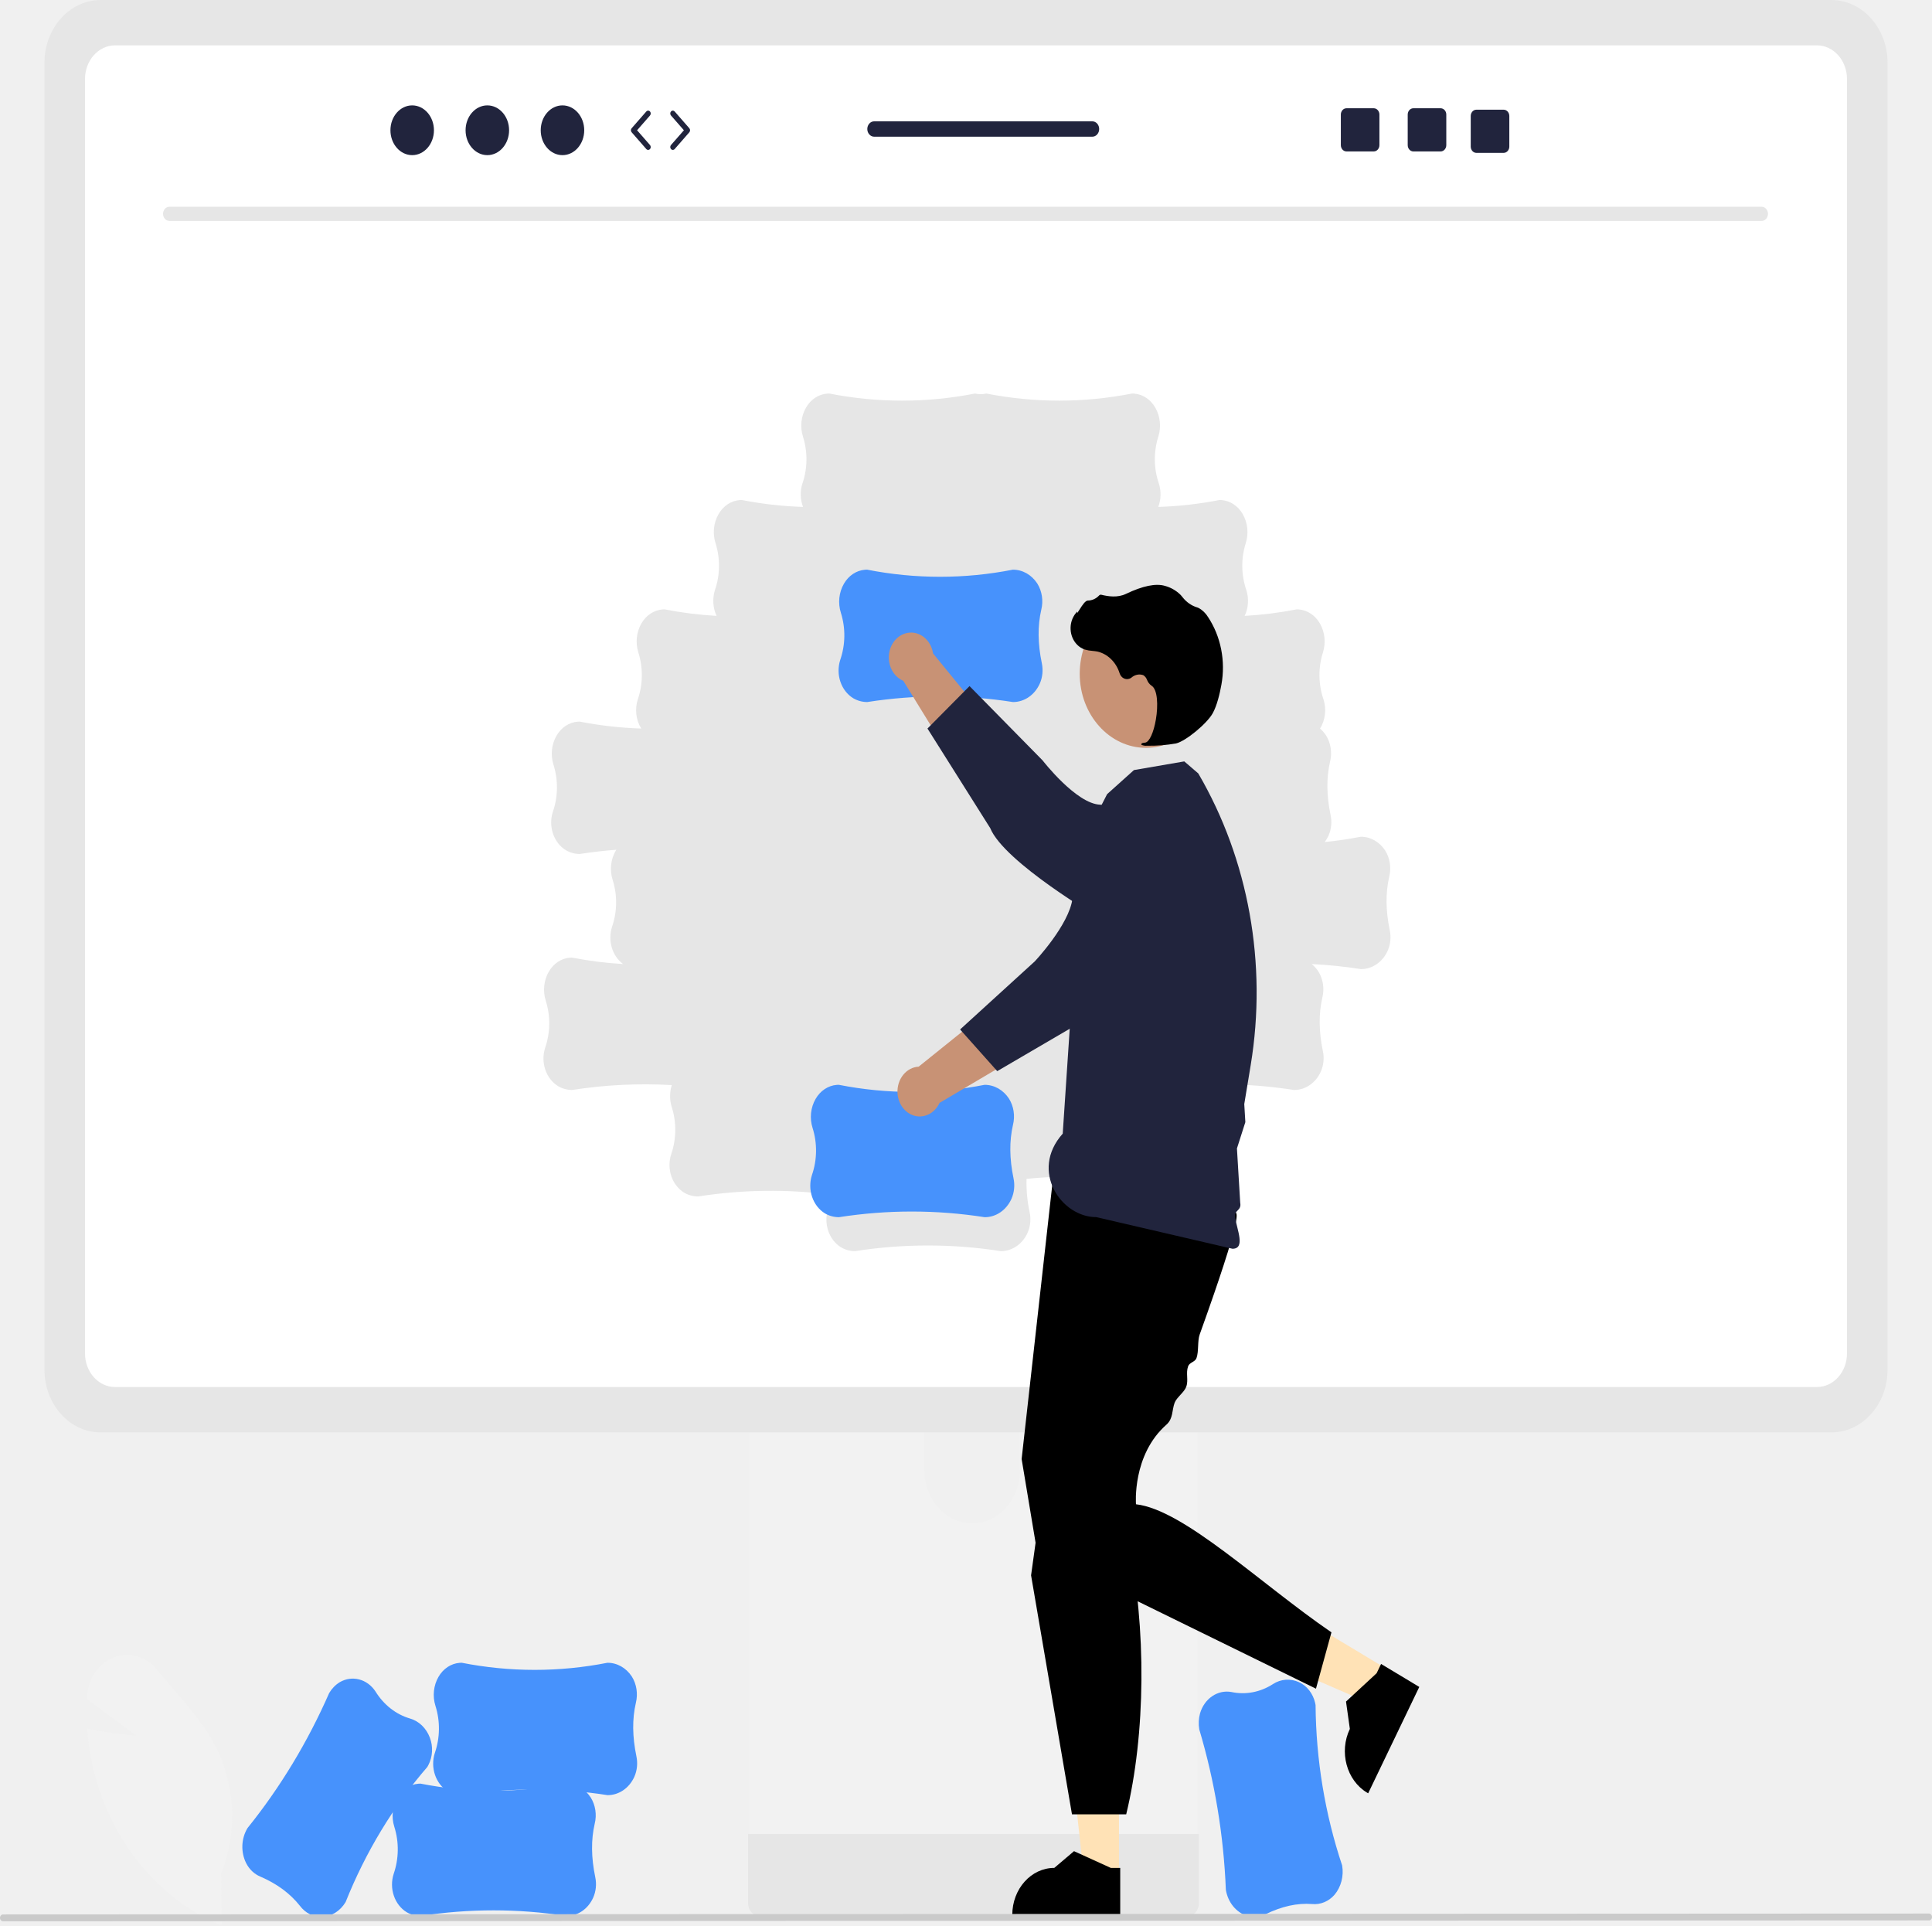
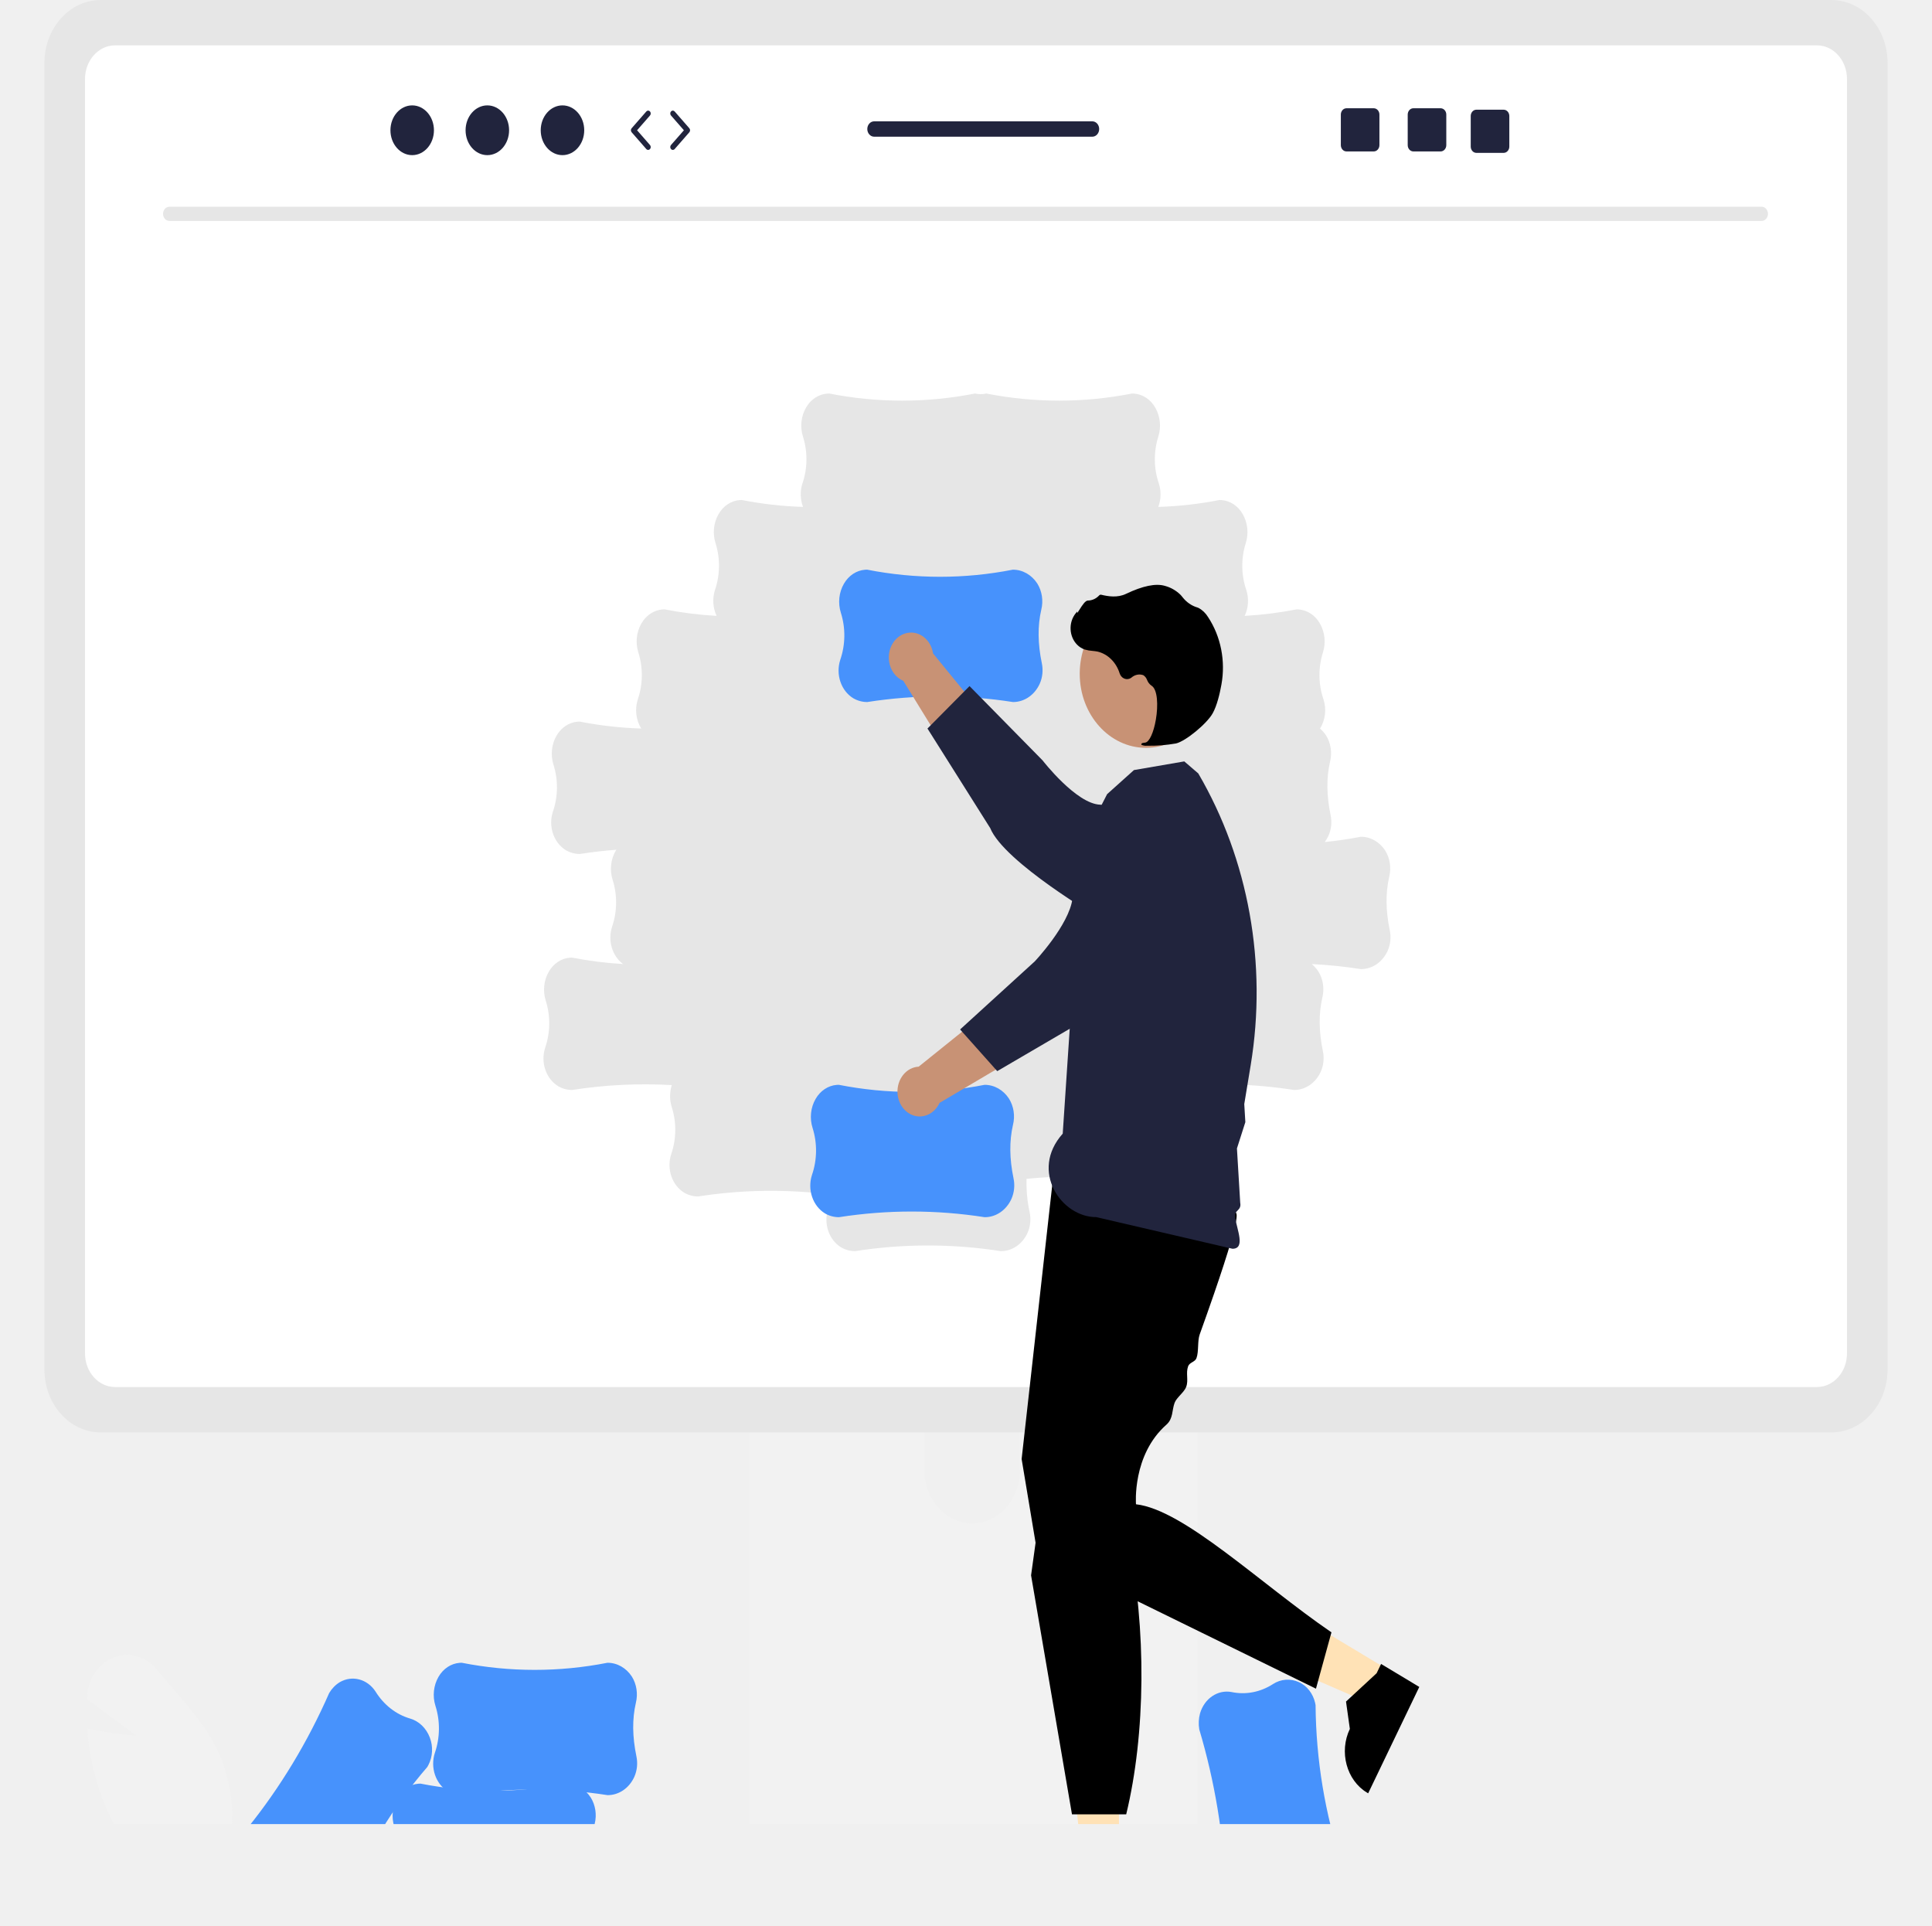
<svg xmlns="http://www.w3.org/2000/svg" width="286" height="285" viewBox="0 0 286 285" fill="none">
  <g clip-path="url(#clip0_353_39)">
    <path d="M32.804 285L32.555 284.897C24.123 281.339 17.518 273.812 14.493 264.316C13.673 261.676 13.154 258.932 12.947 256.148L12.927 255.882L13.162 255.929C15.961 256.491 18.901 256.802 20.21 256.923L12.863 251.484L12.876 251.202C12.991 248.546 14.538 246.236 16.783 245.366C19.05 244.43 21.599 245.13 23.22 247.136C23.95 248.023 24.723 248.916 25.469 249.779C28.035 252.747 30.689 255.815 32.367 259.437C34.89 265.018 35.027 271.575 32.74 277.282L32.804 285Z" fill="#F2F2F2" />
    <path d="M181.468 279.729L181.466 279.7C181.141 271.632 179.818 263.654 177.534 255.993L177.532 255.98C177.399 255.193 177.437 254.382 177.644 253.616C178.282 251.419 180.26 250.074 182.297 250.452C184.401 250.895 186.577 250.479 188.43 249.281C189.607 248.517 191.036 248.411 192.293 248.995C193.478 249.535 194.364 250.671 194.683 252.058C194.708 252.167 194.73 252.277 194.748 252.389C194.815 260.495 196.146 268.525 198.681 276.119L198.683 276.129C198.948 277.697 198.525 279.312 197.545 280.472C196.679 281.455 195.466 281.954 194.237 281.832C192.03 281.664 189.761 282.165 187.3 283.363C186.44 283.791 185.473 283.867 184.568 283.578C182.968 283.053 181.769 281.564 181.468 279.729Z" fill="#4792FC" />
    <path d="M110.942 168.905V274.849H177.283V168.905C177.285 167.341 176.375 165.958 175.039 165.496C174.733 165.383 174.411 165.327 174.088 165.331H114.146C112.38 165.327 110.945 166.925 110.942 168.901V168.905ZM136.832 205.307C136.868 200.932 140.068 197.417 143.979 197.457C147.84 197.497 150.96 200.989 150.996 205.307V217.6C150.977 221.976 147.792 225.506 143.88 225.486C139.995 225.465 136.85 221.947 136.832 217.6V205.307Z" fill="#F2F2F2" />
    <path d="M110.739 271.46V281.677C110.742 282.778 111.536 283.672 112.521 283.681H175.704C176.69 283.675 177.486 282.78 177.486 281.677V271.46H110.739Z" fill="#E6E6E6" />
    <path d="M6.578 9.287V202.725C6.582 207.858 10.3 212.018 14.888 212.022H271.112C275.7 212.018 279.418 207.858 279.422 202.725V9.287C279.411 4.159 275.695 0.007 271.112 0H14.888C10.305 0.007 6.589 4.159 6.578 9.287Z" fill="#E6E6E6" />
    <path d="M268.974 6.714H17.026C14.572 6.72 12.585 8.948 12.585 11.694V200.339C12.589 203.081 14.575 205.303 17.026 205.307H268.974C271.425 205.303 273.411 203.081 273.415 200.339V11.694C273.415 8.948 271.428 6.72 268.974 6.714ZM205.419 140.739C204.666 142.403 203.139 143.451 201.472 143.446L201.445 143.444C199.03 143.068 196.606 142.819 194.172 142.699C194.55 143.002 194.883 143.37 195.157 143.789C195.863 144.921 196.08 146.347 195.749 147.676C195.199 150.073 195.225 152.66 195.829 155.586C196.049 156.61 195.939 157.688 195.519 158.63C194.766 160.295 193.239 161.342 191.572 161.338L191.545 161.336C185.777 160.437 179.937 160.263 174.135 160.817C174.112 160.98 174.083 161.144 174.045 161.308C173.495 163.704 173.521 166.292 174.126 169.218C174.345 170.242 174.235 171.319 173.816 172.262C173.063 173.926 171.535 174.974 169.868 174.969L169.842 174.967C163.918 174.045 157.919 173.887 151.963 174.496C151.917 176.16 152.072 177.824 152.422 179.442C152.641 180.466 152.532 181.543 152.112 182.486C151.359 184.15 149.832 185.198 148.164 185.193L148.138 185.191C140.989 184.077 133.736 184.077 126.586 185.191H126.575C125.859 185.194 125.153 185.004 124.517 184.636C122.703 183.533 121.882 181.112 122.586 178.941C122.802 178.257 122.962 177.553 123.065 176.838C116.513 175.993 109.892 176.08 103.359 177.097H103.348C102.632 177.1 101.926 176.91 101.29 176.542C99.476 175.44 98.655 173.019 99.359 170.847C100.132 168.614 100.163 166.144 99.448 163.887C99.112 162.828 99.111 161.672 99.448 160.614C94.523 160.333 89.586 160.575 84.702 161.336H84.69C83.975 161.339 83.269 161.148 82.633 160.78C80.819 159.678 79.998 157.257 80.702 155.086C81.474 152.852 81.506 150.383 80.791 148.125C80.334 146.691 80.502 145.1 81.244 143.824C81.935 142.619 83.096 141.851 84.372 141.754C84.473 141.746 84.574 141.742 84.675 141.742C87.178 142.232 89.704 142.551 92.241 142.698C90.623 141.508 89.945 139.232 90.602 137.194C91.374 134.96 91.406 132.491 90.691 130.234C90.234 128.799 90.402 127.209 91.144 125.933C91.176 125.878 91.214 125.829 91.247 125.776C89.442 125.915 87.641 126.125 85.844 126.404H85.833C85.117 126.408 84.411 126.217 83.775 125.849C81.961 124.747 81.14 122.326 81.844 120.154C82.616 117.921 82.648 115.451 81.933 113.194C81.477 111.76 81.644 110.169 82.386 108.893C83.078 107.688 84.238 106.92 85.515 106.822C85.615 106.815 85.716 106.811 85.818 106.811C88.827 107.4 91.87 107.743 94.923 107.837C94.144 106.581 93.953 104.982 94.409 103.541C95.182 101.307 95.213 98.838 94.498 96.58C94.042 95.146 94.209 93.556 94.952 92.279C95.643 91.074 96.803 90.306 98.08 90.209C98.18 90.201 98.281 90.197 98.383 90.197C100.929 90.696 103.5 91.018 106.082 91.162C105.528 89.987 105.437 88.606 105.832 87.353C106.605 85.12 106.636 82.65 105.921 80.393C105.465 78.959 105.632 77.368 106.375 76.092C107.066 74.887 108.226 74.119 109.503 74.021C109.603 74.014 109.704 74.01 109.806 74.01C112.802 74.597 115.832 74.939 118.873 75.034C118.459 73.94 118.425 72.712 118.778 71.592C119.551 69.358 119.582 66.889 118.867 64.631C118.411 63.197 118.578 61.606 119.321 60.33C120.012 59.125 121.172 58.357 122.449 58.26C122.549 58.252 122.65 58.248 122.752 58.248C129.888 59.653 137.188 59.654 144.324 58.251H144.333C144.884 58.378 145.452 58.378 146.003 58.251H146.011C153.148 59.654 160.448 59.653 167.583 58.248C167.685 58.248 167.786 58.252 167.886 58.26C169.163 58.357 170.324 59.125 171.015 60.33C171.757 61.606 171.925 63.197 171.468 64.631C170.753 66.889 170.785 69.358 171.557 71.592C171.91 72.712 171.877 73.94 171.463 75.034C174.503 74.939 177.533 74.597 180.529 74.01C180.631 74.01 180.732 74.014 180.832 74.021C182.109 74.119 183.27 74.887 183.961 76.092C184.703 77.368 184.871 78.959 184.414 80.393C183.699 82.65 183.731 85.12 184.503 87.353C184.899 88.606 184.808 89.987 184.253 91.162C186.835 91.018 189.406 90.696 191.952 90.197C192.054 90.197 192.155 90.201 192.255 90.209C193.532 90.306 194.693 91.074 195.384 92.279C196.126 93.556 196.294 95.146 195.837 96.58C195.122 98.838 195.154 101.307 195.926 103.541C196.384 104.986 196.19 106.588 195.407 107.846C195.747 108.133 196.048 108.474 196.3 108.858C197.006 109.99 197.223 111.416 196.891 112.745C196.341 115.142 196.367 117.729 196.972 120.655C197.191 121.679 197.081 122.757 196.662 123.699C196.508 124.034 196.322 124.349 196.105 124.638C197.887 124.463 199.665 124.201 201.439 123.854H201.448C202.874 123.848 204.217 124.608 205.057 125.898C205.763 127.029 205.98 128.455 205.649 129.785C205.098 132.181 205.125 134.768 205.729 137.695C205.948 138.719 205.839 139.796 205.419 140.739Z" fill="white" />
    <path d="M260.802 32.701H25.055C24.538 32.688 24.127 32.209 24.138 31.629C24.149 31.068 24.554 30.616 25.055 30.604H260.802C261.32 30.616 261.731 31.096 261.719 31.675C261.708 32.237 261.304 32.689 260.802 32.701Z" fill="#E6E6E6" />
    <path d="M145.777 180.168L145.751 180.166C138.601 179.052 131.348 179.052 124.199 180.166H124.187C123.471 180.169 122.766 179.979 122.13 179.611C120.316 178.508 119.494 176.087 120.198 173.916C120.971 171.682 121.003 169.213 120.288 166.956C119.831 165.521 119.999 163.931 120.741 162.655C121.432 161.45 122.592 160.682 123.869 160.584C123.97 160.577 124.07 160.573 124.172 160.573C131.308 161.978 138.608 161.979 145.744 160.576H145.753C147.18 160.57 148.522 161.33 149.363 162.62C150.069 163.751 150.286 165.177 149.954 166.507C149.404 168.903 149.43 171.49 150.035 174.417C150.254 175.441 150.144 176.518 149.725 177.461C148.972 179.125 147.445 180.173 145.777 180.168Z" fill="#4792FC" />
    <path d="M167.763 138.401L162.012 133.076C157.699 135.605 151.135 145.703 151.135 145.703L135.995 157.886C134.176 157.983 132.773 159.71 132.859 161.745C132.946 163.779 134.49 165.35 136.308 165.253C137.488 165.19 138.548 164.425 139.086 163.249L159.658 151.087L167.763 138.401Z" fill="#C89275" />
    <path d="M177.467 118.134C180.787 121.28 181.199 126.84 178.388 130.554C178.073 130.97 177.724 131.353 177.345 131.697L173.688 135.023C173.688 135.023 164.564 149.717 159.816 151.422L147.624 158.548L142.126 152.381L153.176 142.307C153.176 142.307 158.258 136.929 158.767 132.992C159.078 130.581 162.726 124.014 166.381 119.143C169.187 115.44 174.145 114.983 177.455 118.122L177.467 118.134Z" fill="#21243D" />
    <path d="M165.647 277.606L160.45 277.605L157.979 255.181L165.648 255.182L165.647 277.606Z" fill="#FFE2B6" />
    <path d="M165.83 283.67L149.851 283.67V283.443C149.851 279.601 152.635 276.485 156.07 276.485L158.989 274.008L164.435 276.486L165.83 276.486L165.83 283.67Z" fill="black" />
    <path d="M205.24 247.007L202.779 252.127L183.955 243.944L187.587 236.387L205.24 247.007Z" fill="#FFE2B6" />
    <path d="M210.101 249.698L202.534 265.444L202.356 265.337C199.331 263.517 198.197 259.298 199.823 255.913L199.823 255.913L199.255 251.863L203.785 247.67L204.445 246.296L210.101 249.698Z" fill="black" />
    <path d="M155.823 174.916L151.236 215.964L153.529 229.726L194.806 249.957L197.099 241.619C186.548 234.396 175.27 223.465 168.163 222.661C168.163 222.661 167.574 215.377 172.665 210.881C173.692 209.974 173.467 208.747 173.883 207.635C174.168 206.87 175.305 206.073 175.596 205.288C175.973 204.271 175.506 203.261 175.885 202.227C176.099 201.646 176.907 201.61 177.119 201.028C177.48 200.036 177.244 198.5 177.596 197.52C178.349 195.426 179.072 193.378 179.733 191.459C181.789 185.483 183.237 180.749 183.054 179.726C182.48 176.519 155.823 174.916 155.823 174.916Z" fill="black" />
    <path d="M155.033 215.845L152.633 233.18L158.689 268.557H166.715C169.599 256.67 169.747 241.047 167.002 227.83L155.033 215.845Z" fill="black" />
    <path d="M160.189 124.763L163.889 117.55L167.861 113.985L175.314 112.702L177.385 114.483C184.836 127.225 187.615 142.688 185.144 157.661L184.562 161.186L184.193 163.423L184.353 166.097L183.109 169.99L183.28 172.841L183.372 174.364L183.464 175.892L183.592 178.025C183.821 179.242 182.667 179.082 182.83 180.155C183.117 182.039 184.402 184.832 182.449 184.841L162.269 180.155C157.142 180.178 152.369 173.339 157.319 167.801L160.189 124.763Z" fill="#21243D" />
    <path d="M169.635 110.693C175.047 110.693 179.435 105.784 179.435 99.729C179.435 93.674 175.047 88.766 169.635 88.766C164.223 88.766 159.835 93.674 159.835 99.729C159.835 105.784 164.223 110.693 169.635 110.693Z" fill="#C89275" />
    <path d="M169.801 110.381C171.235 110.406 172.668 110.294 174.085 110.046C175.489 109.727 178.631 107.151 179.507 105.601C180.157 104.45 180.573 102.651 180.808 101.346C181.447 97.852 180.731 94.218 178.839 91.348C178.479 90.754 177.983 90.28 177.403 89.976C177.351 89.953 177.298 89.933 177.245 89.916C176.399 89.667 175.639 89.141 175.062 88.405C174.95 88.257 174.829 88.117 174.699 87.987C174.047 87.372 173.274 86.938 172.444 86.721C171.103 86.319 169.163 86.718 166.678 87.906C165.429 88.503 164.063 88.287 163.013 88.032C162.893 88.006 162.77 88.053 162.689 88.156C162.242 88.626 161.653 88.888 161.04 88.892C160.664 88.91 160.27 89.492 159.794 90.25C159.686 90.423 159.56 90.624 159.469 90.746L159.457 90.511L159.244 90.773C158.152 92.121 158.242 94.204 159.447 95.427C159.77 95.755 160.155 95.999 160.574 96.14C160.952 96.253 161.339 96.322 161.729 96.346C161.965 96.37 162.21 96.395 162.444 96.44C163.974 96.791 165.227 98.015 165.743 99.663C165.96 100.339 166.624 100.69 167.228 100.448C167.323 100.41 167.413 100.358 167.496 100.294C167.991 99.862 168.644 99.73 169.244 99.938C169.499 100.097 169.698 100.349 169.807 100.652C169.939 100.99 170.158 101.276 170.436 101.474C171.388 102.023 171.454 104.455 171.112 106.482C170.782 108.436 170.131 109.85 169.528 109.92C169.064 109.974 169.011 110.01 168.977 110.102L168.947 110.185L168.999 110.261C169.256 110.365 169.529 110.406 169.801 110.381Z" fill="black" />
    <path d="M149.966 103.916L149.939 103.914C142.79 102.799 135.537 102.799 128.387 103.914H128.376C127.66 103.917 126.954 103.726 126.318 103.358C124.504 102.256 123.683 99.835 124.387 97.664C125.159 95.43 125.191 92.961 124.476 90.703C124.02 89.269 124.187 87.679 124.929 86.403C125.621 85.197 126.781 84.429 128.058 84.332C128.158 84.324 128.259 84.32 128.361 84.32C135.497 85.726 142.797 85.727 149.933 84.323H149.942C151.368 84.318 152.711 85.078 153.551 86.367C154.257 87.499 154.474 88.925 154.143 90.255C153.592 92.651 153.618 95.238 154.223 98.165C154.442 99.188 154.333 100.266 153.913 101.208C153.16 102.873 151.633 103.92 149.966 103.916Z" fill="#4792FC" />
    <path d="M159.129 129.738L163.184 122.725C160.435 118.228 150.704 112.116 150.704 112.116L138.12 96.716C137.821 94.707 136.124 93.349 134.328 93.683C132.532 94.017 131.318 95.917 131.617 97.926C131.811 99.229 132.613 100.317 133.721 100.778L146.921 122.214L159.129 129.738Z" fill="#C89275" />
    <path d="M178.254 138.151C175.85 142.207 170.962 143.315 167.337 140.625C166.93 140.324 166.55 139.981 166.2 139.601L162.82 135.926C162.82 135.926 148.65 127.648 146.582 122.57L137.297 107.837L143.522 101.554L154.343 112.559C154.343 112.559 159.325 119.004 162.879 119.109C165.056 119.174 171.312 122.459 176.063 125.951C179.678 128.636 180.664 134.091 178.264 138.136L178.254 138.151Z" fill="#21243D" />
    <path d="M83.859 283.607L83.833 283.604C76.683 282.49 69.43 282.49 62.281 283.604H62.269C61.553 283.607 60.848 283.417 60.212 283.049C58.398 281.947 57.577 279.526 58.281 277.354C59.053 275.121 59.085 272.651 58.37 270.394C57.913 268.96 58.081 267.369 58.823 266.093C59.514 264.888 60.674 264.12 61.951 264.022C62.052 264.015 62.153 264.011 62.254 264.011C69.39 265.416 76.69 265.417 83.826 264.014H83.835C85.262 264.008 86.604 264.769 87.445 266.058C88.151 267.19 88.368 268.616 88.036 269.945C87.486 272.342 87.512 274.929 88.117 277.855C88.336 278.879 88.226 279.957 87.807 280.899C87.054 282.563 85.527 283.611 83.859 283.607Z" fill="#4792FC" />
    <path d="M89.951 265.715L89.925 265.713C82.775 264.598 75.522 264.598 68.373 265.713H68.362C67.646 265.716 66.94 265.525 66.304 265.158C64.49 264.055 63.669 261.634 64.373 259.463C65.145 257.229 65.177 254.76 64.462 252.502C64.005 251.068 64.173 249.478 64.915 248.202C65.606 246.996 66.767 246.228 68.044 246.131C68.144 246.123 68.245 246.119 68.347 246.119C75.482 247.525 82.783 247.526 89.919 246.123H89.928C91.354 246.117 92.696 246.877 93.537 248.166C94.243 249.298 94.46 250.724 94.129 252.054C93.578 254.45 93.604 257.037 94.209 259.964C94.428 260.987 94.319 262.065 93.899 263.007C93.146 264.672 91.619 265.719 89.951 265.715Z" fill="#4792FC" />
    <path d="M36.639 270.592L36.656 270.569C41.487 264.568 45.551 257.847 48.731 250.598L48.738 250.587C49.137 249.922 49.673 249.375 50.302 248.992C52.135 247.928 54.387 248.524 55.6 250.393C56.821 252.36 58.631 253.773 60.703 254.376C62.021 254.756 63.105 255.803 63.633 257.206C64.138 258.522 64.057 260.027 63.413 261.265C63.363 261.362 63.309 261.458 63.252 261.552C58.214 267.377 54.122 274.141 51.163 281.54L51.158 281.548C50.362 282.873 49.048 283.691 47.622 283.748C46.388 283.768 45.211 283.17 44.413 282.118C42.947 280.265 41.017 278.84 38.511 277.76C37.631 277.39 36.894 276.684 36.432 275.768C35.621 274.137 35.702 272.135 36.639 270.592Z" fill="#4792FC" />
    <path d="M285.549 284.256L0.451 284.387C0.201 284.386 -0.001 284.157 6.33656e-06 283.877C0.001 283.599 0.202 283.374 0.451 283.373L285.549 283.242C285.799 283.243 286.001 283.472 286 283.752C285.999 284.03 285.798 284.255 285.549 284.256Z" fill="#CACACA" />
    <path d="M61.018 22.964C62.796 22.964 64.238 21.316 64.238 19.282C64.238 17.248 62.796 15.599 61.018 15.599C59.24 15.599 57.798 17.248 57.798 19.282C57.798 21.316 59.24 22.964 61.018 22.964Z" fill="#21243D" />
    <path d="M72.142 22.964C73.92 22.964 75.362 21.316 75.362 19.282C75.362 17.248 73.92 15.599 72.142 15.599C70.364 15.599 68.922 17.248 68.922 19.282C68.922 21.316 70.364 22.964 72.142 22.964Z" fill="#21243D" />
    <path d="M83.265 22.964C85.044 22.964 86.485 21.316 86.485 19.282C86.485 17.248 85.044 15.599 83.265 15.599C81.487 15.599 80.045 17.248 80.045 19.282C80.045 21.316 81.487 22.964 83.265 22.964Z" fill="#21243D" />
    <path d="M95.949 22.192C95.85 22.192 95.751 22.149 95.677 22.064L93.504 19.579C93.359 19.414 93.359 19.149 93.504 18.984L95.677 16.499C95.824 16.331 96.066 16.328 96.215 16.492C96.366 16.657 96.368 16.927 96.221 17.095L94.309 19.282L96.221 21.468C96.368 21.637 96.366 21.906 96.215 22.071C96.141 22.152 96.045 22.192 95.949 22.192Z" fill="#21243D" />
    <path d="M99.6 22.192C99.504 22.192 99.408 22.152 99.334 22.071C99.183 21.906 99.181 21.637 99.328 21.468L101.24 19.282L99.328 17.095C99.181 16.927 99.183 16.657 99.334 16.492C99.484 16.328 99.725 16.331 99.872 16.499L102.045 18.984C102.19 19.149 102.19 19.414 102.045 19.579L99.872 22.064C99.798 22.149 99.699 22.192 99.6 22.192Z" fill="#21243D" />
    <path d="M213.262 16.025H209.222C208.761 16.025 208.388 16.443 208.388 16.958V21.482C208.388 21.998 208.761 22.415 209.222 22.415H213.262C213.723 22.415 214.1 21.998 214.1 21.482V16.958C214.1 16.443 213.723 16.025 213.262 16.025Z" fill="#21243D" />
    <path d="M203.362 16.025H199.322C198.861 16.025 198.488 16.443 198.488 16.958V21.482C198.488 21.998 198.861 22.415 199.322 22.415H203.362C203.823 22.415 204.2 21.998 204.2 21.482V16.958C204.2 16.443 203.823 16.025 203.362 16.025Z" fill="#21243D" />
    <path d="M222.591 16.238H218.551C218.09 16.238 217.717 16.656 217.717 17.171V21.695C217.717 22.211 218.09 22.628 218.551 22.628H222.591C223.052 22.628 223.429 22.211 223.429 21.695V17.171C223.429 16.656 223.052 16.238 222.591 16.238Z" fill="#21243D" />
    <path d="M161.699 17.959H129.406C128.842 17.959 128.389 18.47 128.389 19.097C128.389 19.723 128.842 20.234 129.406 20.234H161.699C162.258 20.234 162.715 19.723 162.715 19.097C162.715 18.471 162.258 17.959 161.699 17.959Z" fill="#21243D" />
  </g>
  <defs>
    <clipPath id="clip0_353_39">
-       <rect width="286" height="285" fill="white" />
+       <rect width="286" height="270" fill="white" />
    </clipPath>
  </defs>
</svg>
